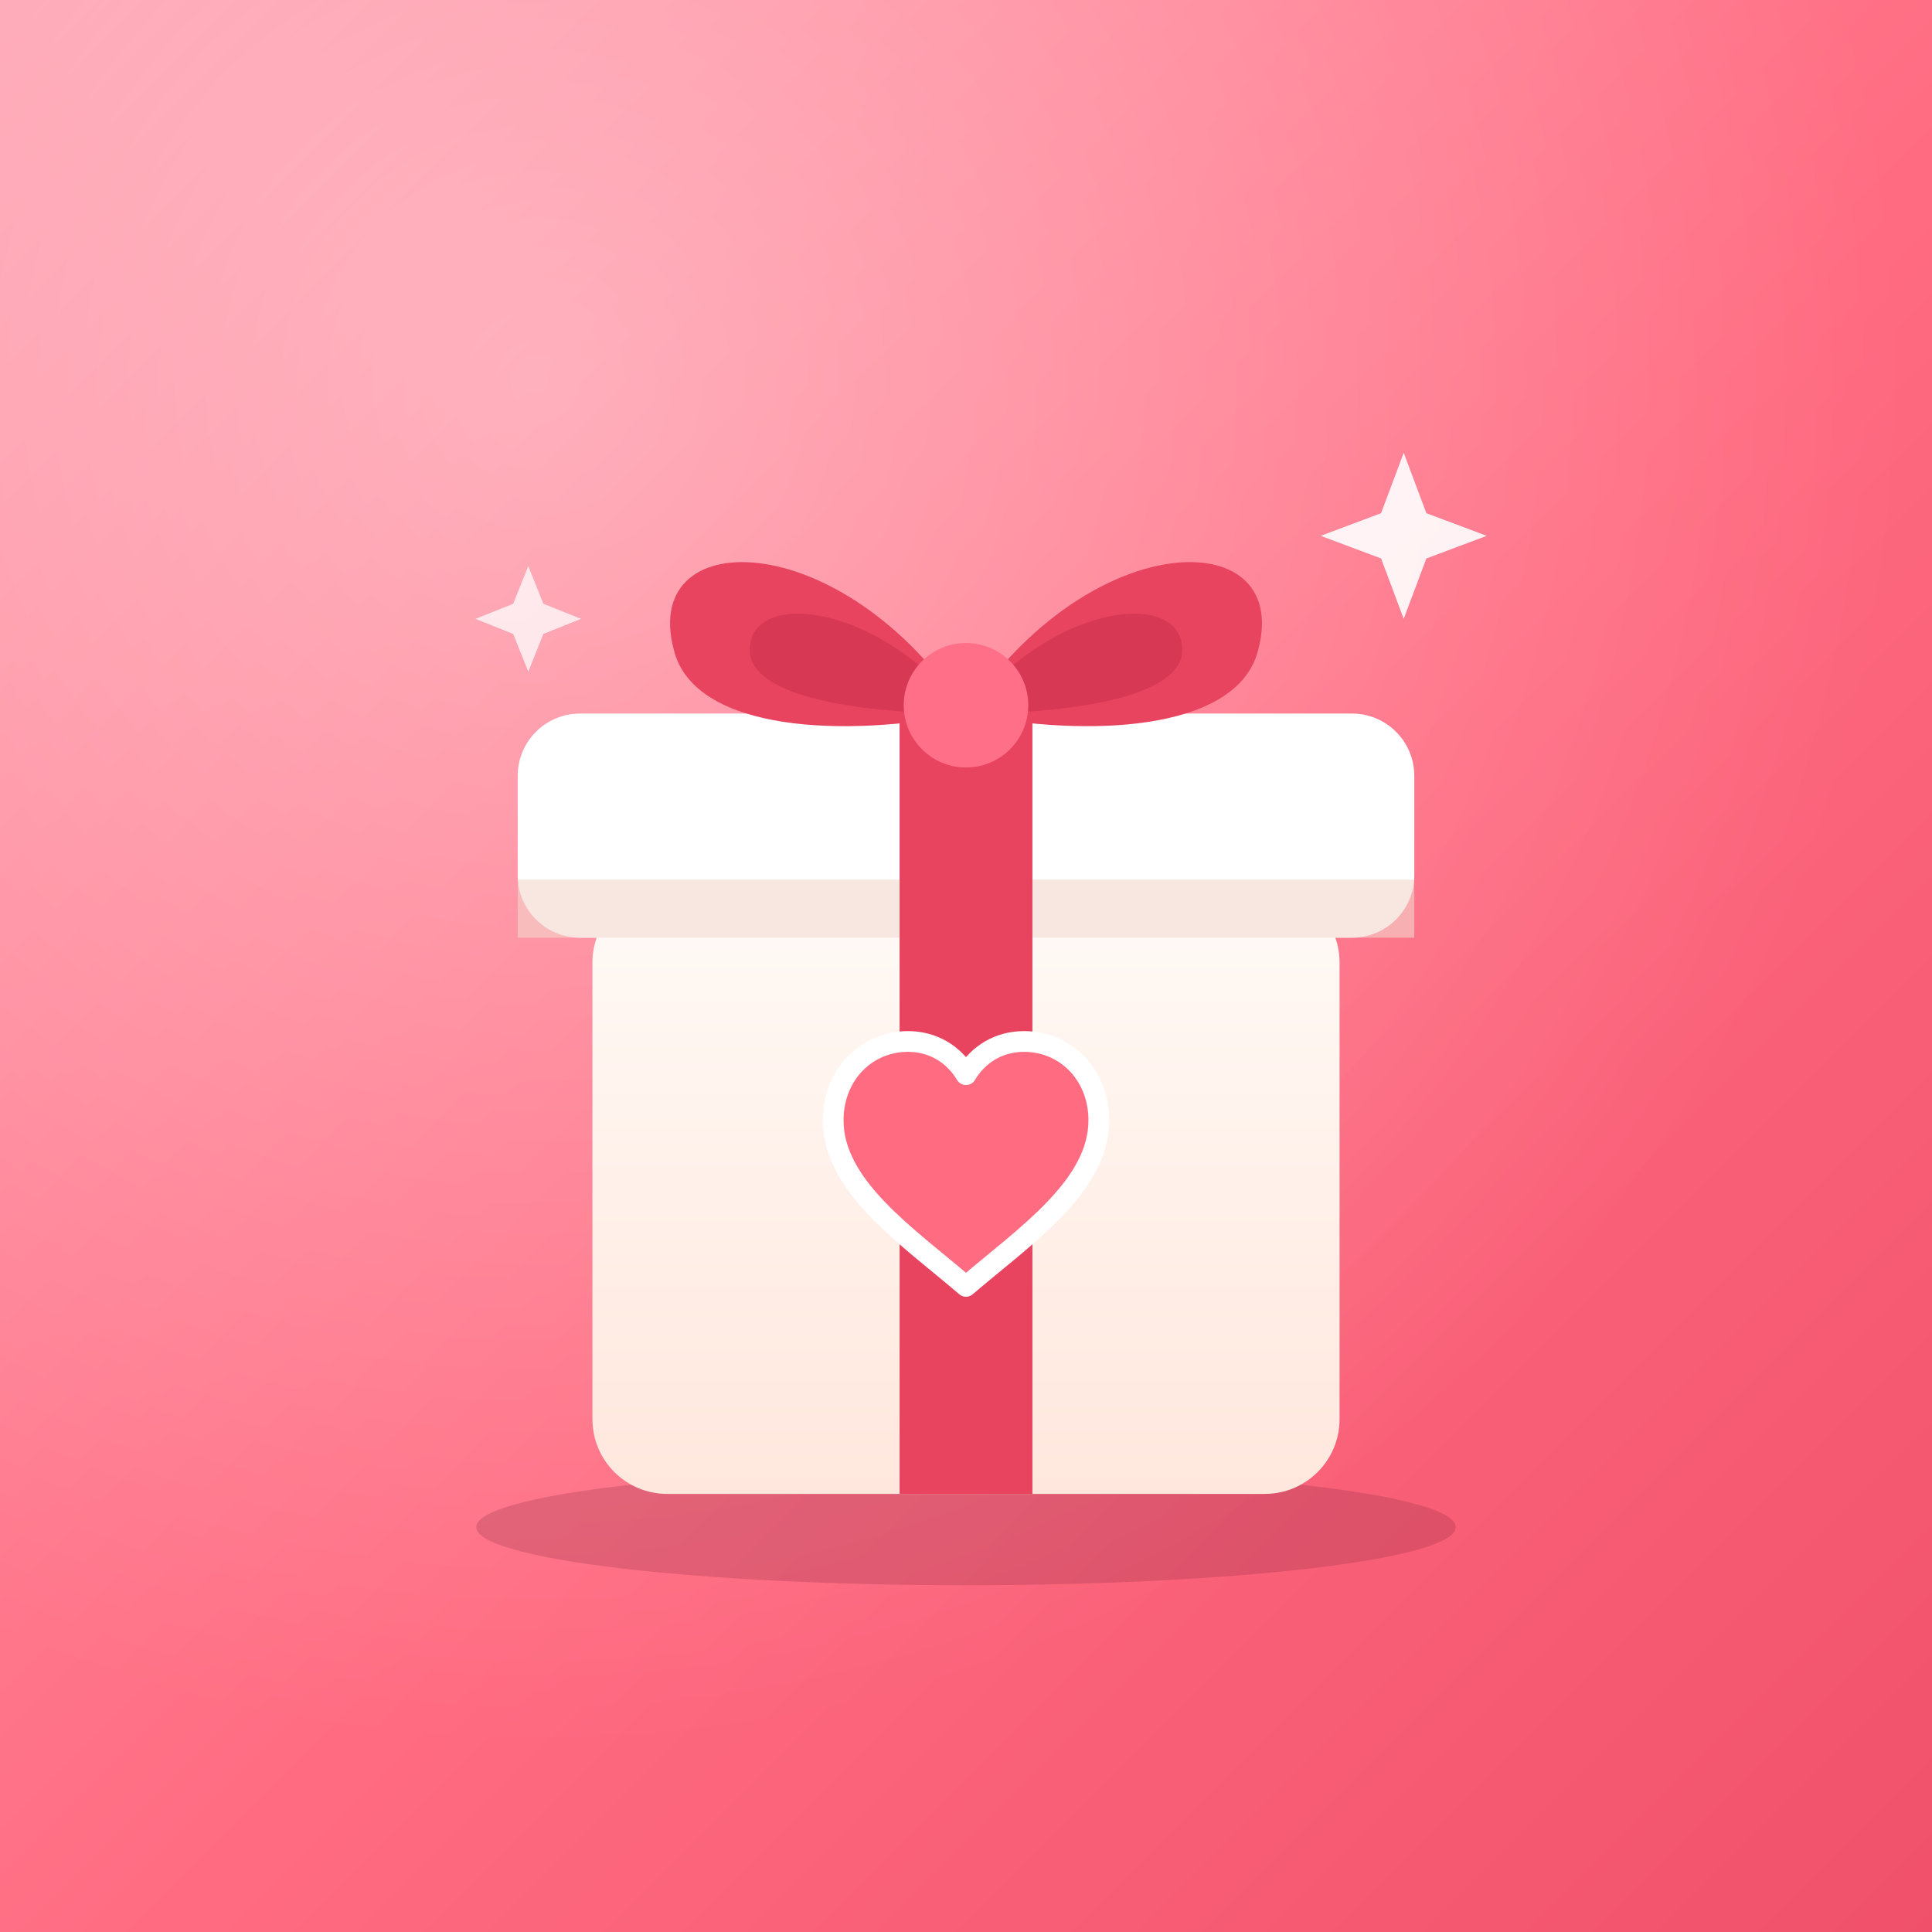
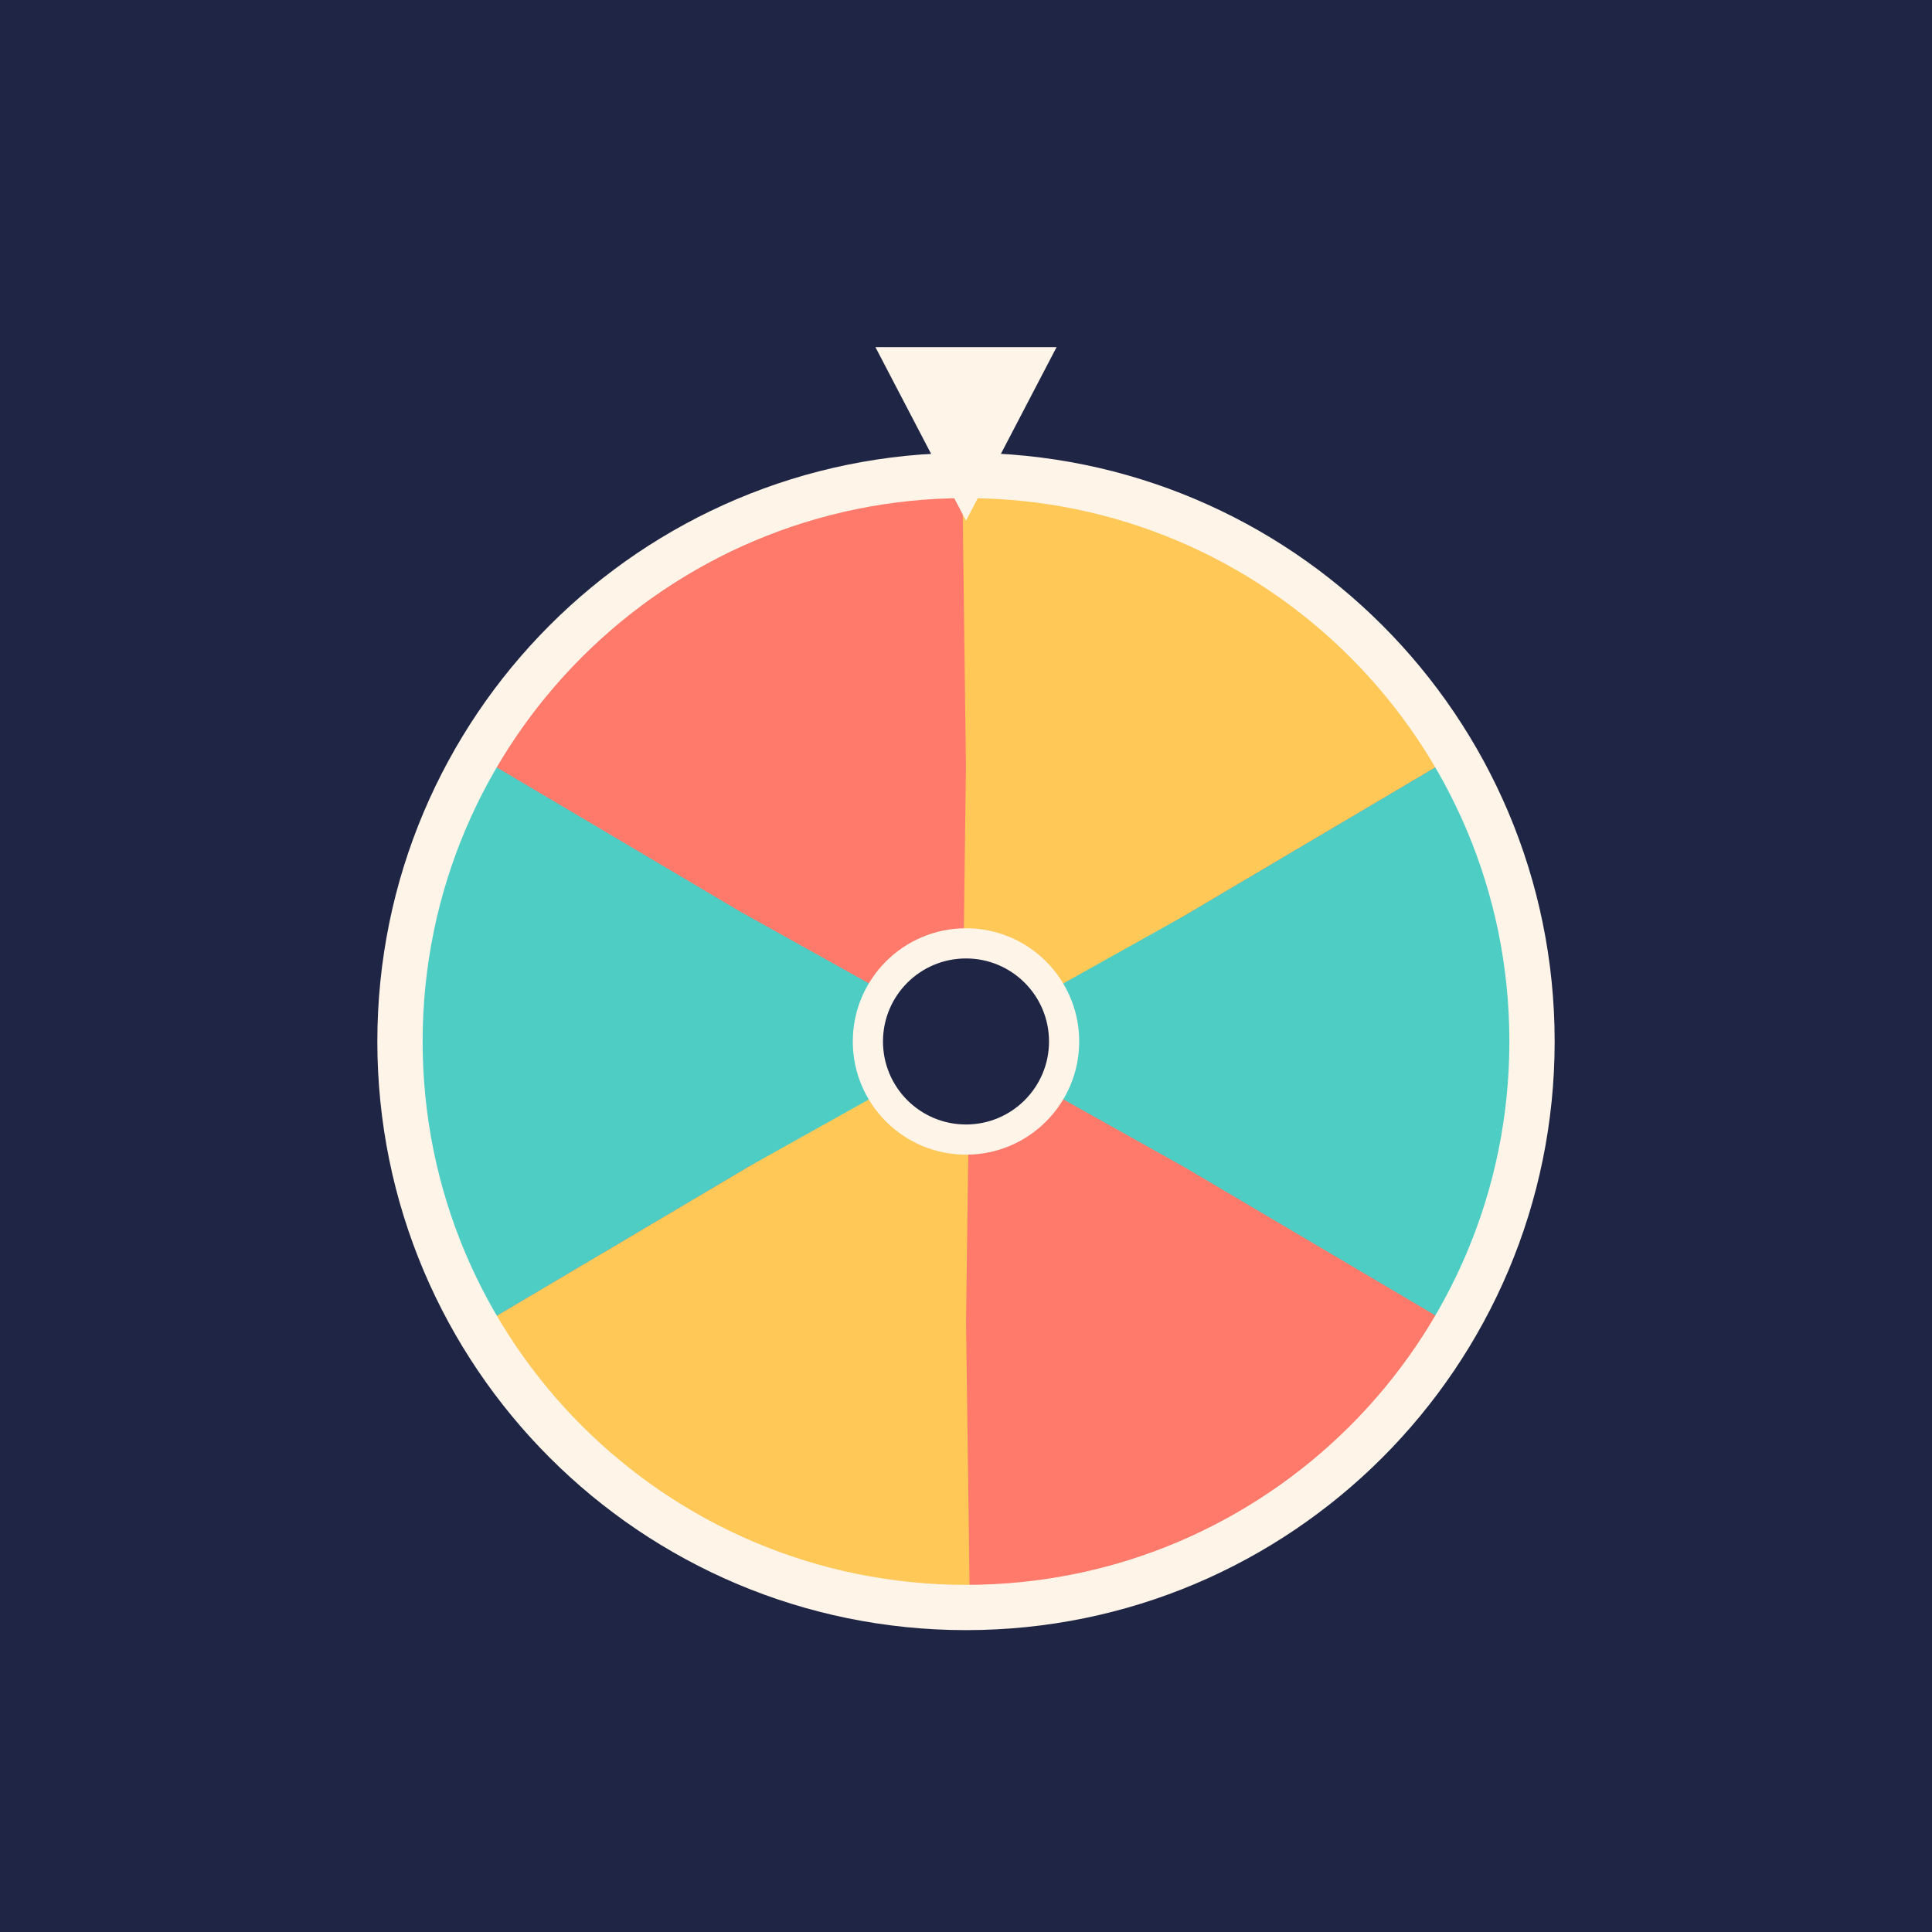
<svg xmlns="http://www.w3.org/2000/svg" viewBox="0 0 512 512">
-   <defs>
-     <linearGradient id="bg" x1="0" y1="0" x2="1" y2="1">
-       <stop offset="0" stop-color="#ff9aab" />
-       <stop offset=".55" stop-color="#ff6b81" />
-       <stop offset="1" stop-color="#f0506a" />
-     </linearGradient>
-     <radialGradient id="glow" cx=".28" cy=".2" r=".7">
-       <stop offset="0" stop-color="#fff" stop-opacity=".35" />
-       <stop offset="1" stop-color="#fff" stop-opacity="0" />
-     </radialGradient>
-     <linearGradient id="box" x1="0" y1="0" x2="0" y2="1">
-       <stop offset="0" stop-color="#fffaf6" />
-       <stop offset="1" stop-color="#ffe7dd" />
-     </linearGradient>
-   </defs>
-   <rect width="512" height="512" fill="url(#bg)" />
-   <rect width="512" height="512" fill="url(#glow)" />
-   <g transform="translate(256 265) scale(1.1) translate(-256 -265)">
-     <ellipse cx="256" cy="392" rx="118" ry="14" fill="#7a1f35" opacity=".22" />
-     <rect x="166" y="238" width="180" height="146" rx="18" fill="url(#box)" />
-     <rect x="148" y="196" width="216" height="54" rx="15" fill="#fff" />
-     <rect x="148" y="236" width="216" height="14" fill="#f3d6cc" opacity=".6" />
-     <rect x="240" y="196" width="32" height="188" fill="#e8435f" />
-     <path d="M256 196 C 226 150, 176 150, 186 182 C 192 200, 226 202, 256 196 Z" fill="#e8435f" />
-     <path d="M256 196 C 286 150, 336 150, 326 182 C 320 200, 286 202, 256 196 Z" fill="#e8435f" />
-     <path d="M256 196 C 234 168, 202 166, 204 182 C 206 192, 230 196, 256 196 Z" fill="#c92f4a" opacity=".55" />
-     <path d="M256 196 C 278 168, 310 166, 308 182 C 306 192, 282 196, 256 196 Z" fill="#c92f4a" opacity=".55" />
-     <circle cx="256" cy="194" r="15" fill="#ff7088" />
-     <path d="M256 334 c -14 -12 -32 -24 -32 -40 c 0 -11 8 -19 18 -19 c 6 0 11 3 14 8 c 3 -5 8 -8 14 -8 c 10 0 18 8 18 19 c 0 16 -18 28 -32 40 z" fill="#ff6b81" stroke="#fff" stroke-width="5" stroke-linejoin="round" />
+   <rect width="512" height="512" fill="#1f2544" />
+   <g transform="rotate(-90 256 276)">
+     <circle cx="256" cy="276" r="75" fill="none" stroke="#ff7a6b" stroke-width="150" />
+     <circle cx="256" cy="276" r="75" fill="none" stroke="#ffc857" stroke-width="150" stroke-dasharray="78.54 157.08" />
+     <circle cx="256" cy="276" r="75" fill="none" stroke="#4ecdc4" stroke-width="150" stroke-dasharray="78.54 157.08" stroke-dashoffset="-78.54" />
  </g>
-   <path d="M372 120 l6 16 l16 6 l-16 6 l-6 16 l-6 -16 l-16 -6 l16 -6 z" fill="#fff" opacity=".9" />
-   <path d="M140 150 l4 10 l10 4 l-10 4 l-4 10 l-4 -10 l-10 -4 l10 -4 z" fill="#fff" opacity=".75" />
+   <circle cx="256" cy="276" r="150" fill="none" stroke="#fff4e8" stroke-width="12" />
+   <circle cx="256" cy="276" r="26" fill="#1f2544" stroke="#fff4e8" stroke-width="8" />
+   <polygon points="232,92 280,92 256,138" fill="#fff4e8" />
</svg>
